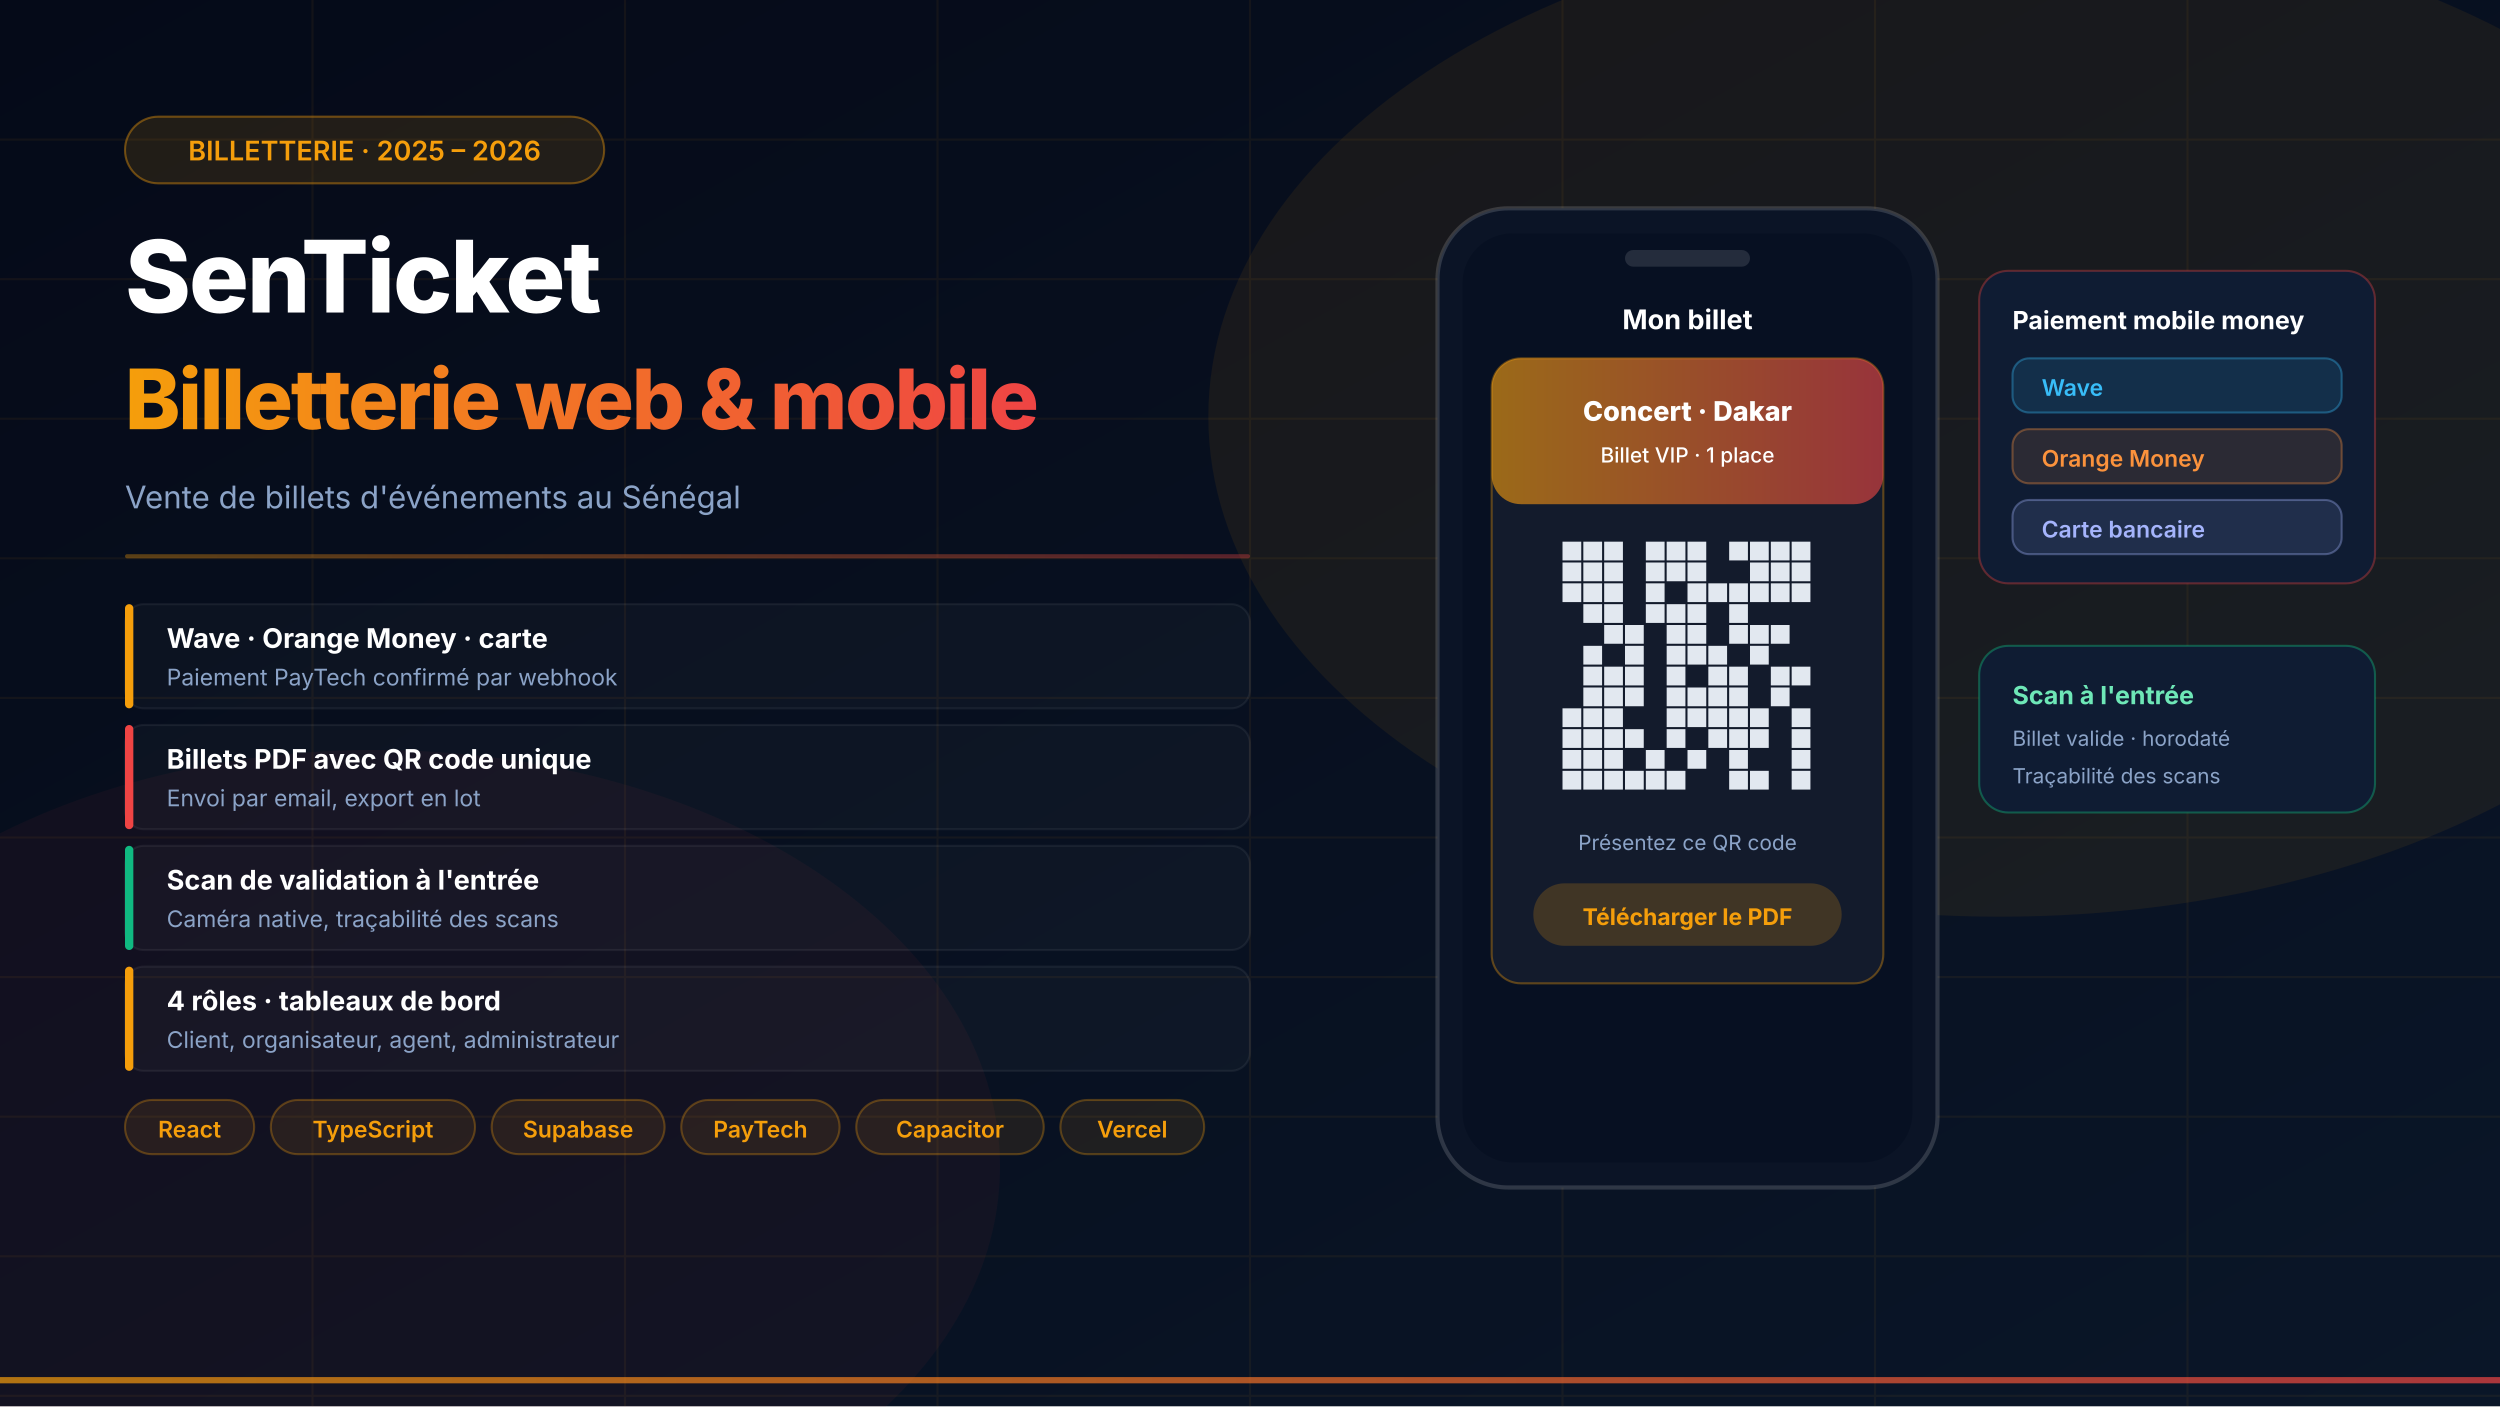
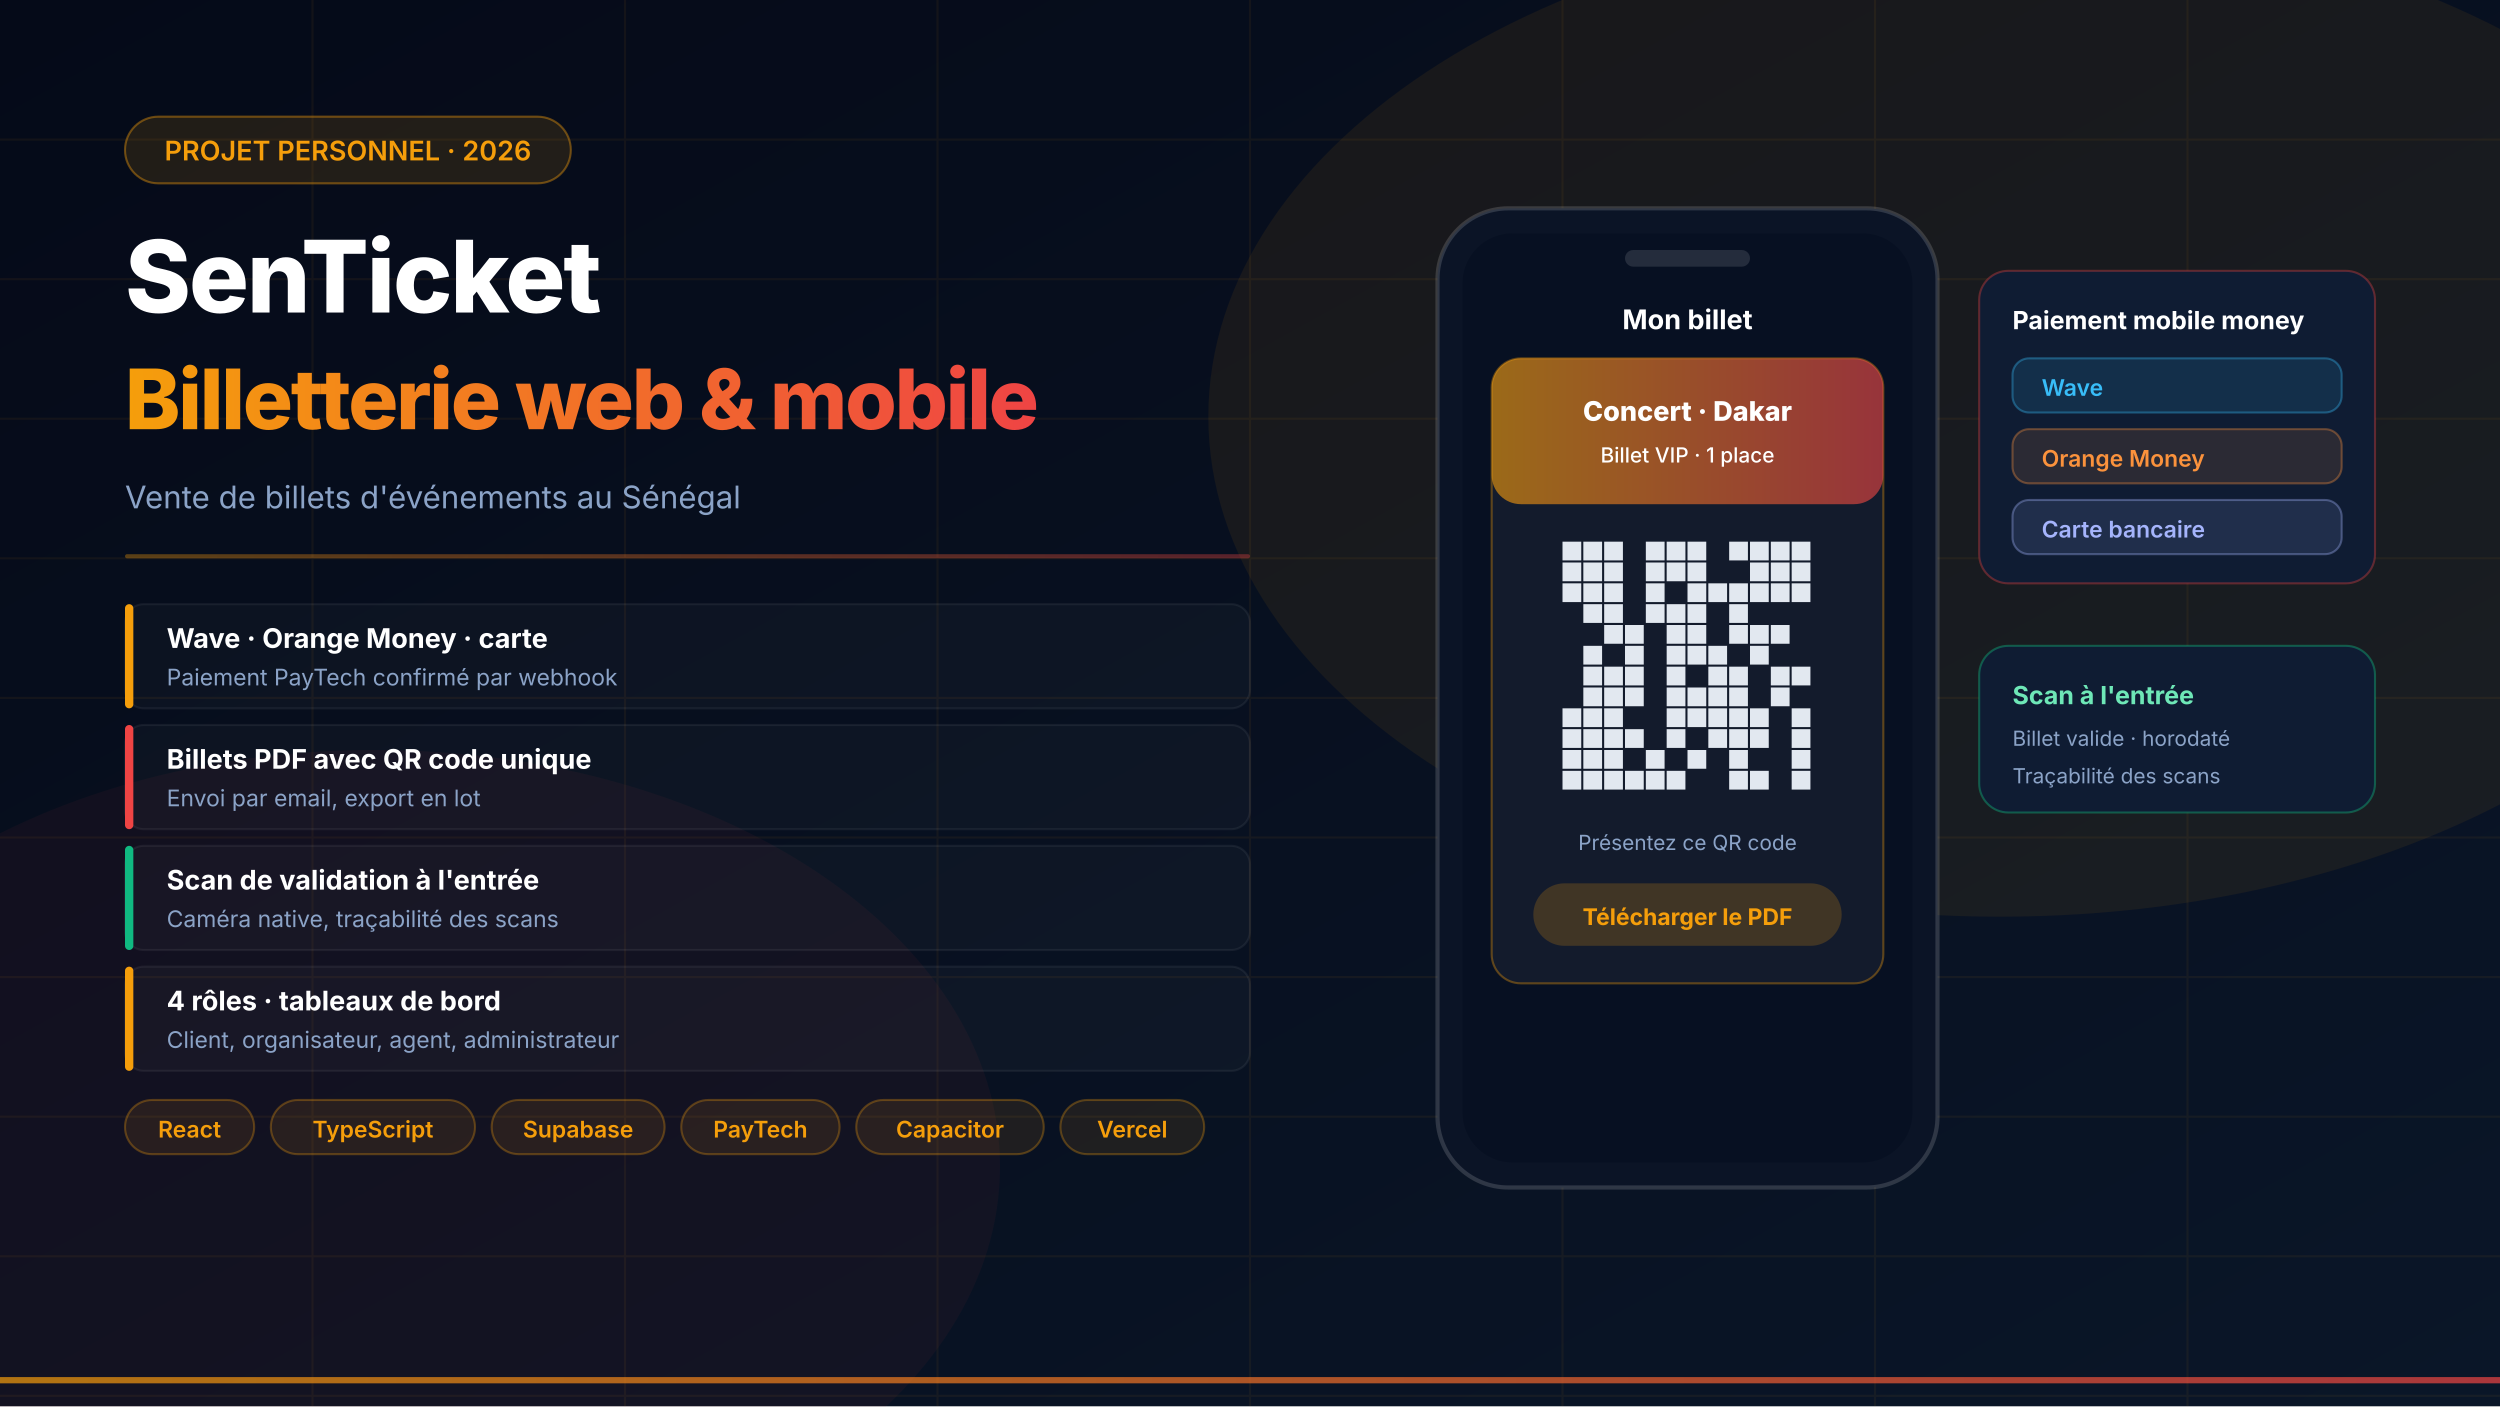
<svg xmlns="http://www.w3.org/2000/svg" viewBox="0 0 1200 675" width="1200" height="675">
  <defs>
    <linearGradient id="senticket-bg" x1="0" y1="0" x2="1" y2="1">
      <stop offset="0%" stop-color="#050a18" />
      <stop offset="100%" stop-color="#0a1628" />
    </linearGradient>
    <linearGradient id="senticket-acc" x1="0" y1="0" x2="1" y2="0">
      <stop offset="0%" stop-color="#f59e0b" />
      <stop offset="100%" stop-color="#ef4444" />
    </linearGradient>
  </defs>
  <rect width="1200" height="675" fill="url(#senticket-bg)" />
  <ellipse cx="960" cy="200" rx="380" ry="240" fill="#f59e0b" fill-opacity="0.07" />
  <ellipse cx="180" cy="560" rx="300" ry="200" fill="#ef4444" fill-opacity="0.05" />
  <g stroke="#f59e0b" stroke-width="1" opacity="0.06">
    <line x1="0" y1="67" x2="1200" y2="67" />
    <line x1="0" y1="134" x2="1200" y2="134" />
    <line x1="0" y1="201" x2="1200" y2="201" />
    <line x1="0" y1="268" x2="1200" y2="268" />
    <line x1="0" y1="335" x2="1200" y2="335" />
    <line x1="0" y1="402" x2="1200" y2="402" />
    <line x1="0" y1="469" x2="1200" y2="469" />
    <line x1="0" y1="536" x2="1200" y2="536" />
    <line x1="0" y1="603" x2="1200" y2="603" />
    <line x1="0" y1="670" x2="1200" y2="670" />
    <line x1="150" y1="0" x2="150" y2="675" />
    <line x1="300" y1="0" x2="300" y2="675" />
    <line x1="450" y1="0" x2="450" y2="675" />
    <line x1="600" y1="0" x2="600" y2="675" />
    <line x1="750" y1="0" x2="750" y2="675" />
    <line x1="900" y1="0" x2="900" y2="675" />
    <line x1="1050" y1="0" x2="1050" y2="675" />
  </g>
-   <rect x="60" y="56" width="230" height="32" rx="16" fill="#f59e0b" fill-opacity="0.12" stroke="#f59e0b" stroke-opacity="0.4" />
-   <text x="175.0" y="77" font-family="Inter, Arial, sans-serif" font-size="13" font-weight="600" fill="#f59e0b" text-anchor="middle">BILLETTERIE · 2025 – 2026</text>
+   <rect x="60" y="56" width="214" height="32" rx="16" fill="#f59e0b" fill-opacity="0.12" stroke="#f59e0b" stroke-opacity="0.4" />
+   <text x="167.0" y="77" font-family="Inter, Arial, sans-serif" font-size="13" font-weight="600" fill="#f59e0b" text-anchor="middle">PROJET PERSONNEL · 2026</text>
  <text x="60" y="150" font-family="Inter, Arial, sans-serif" font-size="48" font-weight="800" fill="#ffffff" text-anchor="start" letter-spacing="-1">SenTicket</text>
  <text x="60" y="206" font-family="Inter, Arial, sans-serif" font-size="40" font-weight="800" fill="url(#senticket-acc)" text-anchor="start" letter-spacing="-1">Billetterie web &amp; mobile</text>
  <text x="60" y="244" font-family="Inter, Arial, sans-serif" font-size="15" font-weight="400" fill="#8ba3c7" text-anchor="start">Vente de billets d'événements au Sénégal</text>
  <rect x="60" y="266" width="540" height="2" rx="1" fill="url(#senticket-acc)" opacity="0.35" />
  <rect x="60" y="290" width="540" height="50" rx="9" fill="#ffffff" fill-opacity="0.025" stroke="#ffffff" stroke-opacity="0.06" />
  <rect x="60" y="290" width="4" height="50" rx="2" fill="#f59e0b" />
  <text x="80" y="311" font-family="Inter, Arial, sans-serif" font-size="13" font-weight="700" fill="#ffffff" text-anchor="start">Wave · Orange Money · carte</text>
  <text x="80" y="329" font-family="Inter, Arial, sans-serif" font-size="11" font-weight="400" fill="#8ba3c7" text-anchor="start">Paiement PayTech confirmé par webhook</text>
  <rect x="60" y="348" width="540" height="50" rx="9" fill="#ffffff" fill-opacity="0.025" stroke="#ffffff" stroke-opacity="0.06" />
  <rect x="60" y="348" width="4" height="50" rx="2" fill="#ef4444" />
  <text x="80" y="369" font-family="Inter, Arial, sans-serif" font-size="13" font-weight="700" fill="#ffffff" text-anchor="start">Billets PDF avec QR code unique</text>
  <text x="80" y="387" font-family="Inter, Arial, sans-serif" font-size="11" font-weight="400" fill="#8ba3c7" text-anchor="start">Envoi par email, export en lot</text>
  <rect x="60" y="406" width="540" height="50" rx="9" fill="#ffffff" fill-opacity="0.025" stroke="#ffffff" stroke-opacity="0.06" />
  <rect x="60" y="406" width="4" height="50" rx="2" fill="#10b981" />
  <text x="80" y="427" font-family="Inter, Arial, sans-serif" font-size="13" font-weight="700" fill="#ffffff" text-anchor="start">Scan de validation à l'entrée</text>
  <text x="80" y="445" font-family="Inter, Arial, sans-serif" font-size="11" font-weight="400" fill="#8ba3c7" text-anchor="start">Caméra native, traçabilité des scans</text>
  <rect x="60" y="464" width="540" height="50" rx="9" fill="#ffffff" fill-opacity="0.025" stroke="#ffffff" stroke-opacity="0.06" />
  <rect x="60" y="464" width="4" height="50" rx="2" fill="#f59e0b" />
  <text x="80" y="485" font-family="Inter, Arial, sans-serif" font-size="13" font-weight="700" fill="#ffffff" text-anchor="start">4 rôles · tableaux de bord</text>
  <text x="80" y="503" font-family="Inter, Arial, sans-serif" font-size="11" font-weight="400" fill="#8ba3c7" text-anchor="start">Client, organisateur, agent, administrateur</text>
  <rect x="60" y="528" width="62" height="26" rx="13" fill="#f59e0b" fill-opacity="0.1" stroke="#f59e0b" stroke-opacity="0.3" />
  <text x="91.0" y="546" font-family="Inter, Arial, sans-serif" font-size="11" font-weight="600" fill="#f59e0b" text-anchor="middle">React</text>
  <rect x="130" y="528" width="98" height="26" rx="13" fill="#f59e0b" fill-opacity="0.1" stroke="#f59e0b" stroke-opacity="0.3" />
  <text x="179.0" y="546" font-family="Inter, Arial, sans-serif" font-size="11" font-weight="600" fill="#f59e0b" text-anchor="middle">TypeScript</text>
  <rect x="236" y="528" width="83" height="26" rx="13" fill="#f59e0b" fill-opacity="0.1" stroke="#f59e0b" stroke-opacity="0.3" />
  <text x="277.5" y="546" font-family="Inter, Arial, sans-serif" font-size="11" font-weight="600" fill="#f59e0b" text-anchor="middle">Supabase</text>
  <rect x="327" y="528" width="76" height="26" rx="13" fill="#f59e0b" fill-opacity="0.1" stroke="#f59e0b" stroke-opacity="0.3" />
  <text x="365.0" y="546" font-family="Inter, Arial, sans-serif" font-size="11" font-weight="600" fill="#f59e0b" text-anchor="middle">PayTech</text>
  <rect x="411" y="528" width="90" height="26" rx="13" fill="#f59e0b" fill-opacity="0.1" stroke="#f59e0b" stroke-opacity="0.3" />
  <text x="456.0" y="546" font-family="Inter, Arial, sans-serif" font-size="11" font-weight="600" fill="#f59e0b" text-anchor="middle">Capacitor</text>
  <rect x="509" y="528" width="69" height="26" rx="13" fill="#f59e0b" fill-opacity="0.1" stroke="#f59e0b" stroke-opacity="0.3" />
  <text x="543.5" y="546" font-family="Inter, Arial, sans-serif" font-size="11" font-weight="600" fill="#f59e0b" text-anchor="middle">Vercel</text>
  <rect x="690" y="100" width="240" height="470" rx="34" fill="#0b1426" stroke="#ffffff" stroke-opacity="0.15" stroke-width="2" />
  <rect x="702" y="112" width="216" height="446" rx="24" fill="#071022" />
  <rect x="780" y="120" width="60" height="8" rx="4" fill="#ffffff" fill-opacity="0.12" />
  <text x="810" y="158" font-family="Inter, Arial, sans-serif" font-size="13" font-weight="700" fill="#ffffff" text-anchor="middle">Mon billet</text>
  <rect x="716" y="172" width="188" height="300" rx="14" fill="#ffffff" fill-opacity="0.05" stroke="#f59e0b" stroke-opacity="0.35" />
  <rect x="716" y="172" width="188" height="70" rx="14" fill="url(#senticket-acc)" fill-opacity="0.6" />
  <text x="810" y="202" font-family="Inter, Arial, sans-serif" font-size="13" font-weight="800" fill="#ffffff" text-anchor="middle">Concert · Dakar</text>
  <text x="810" y="222" font-family="Inter, Arial, sans-serif" font-size="10" font-weight="500" fill="#ffffff" text-anchor="middle">Billet VIP · 1 place</text>
  <rect x="750" y="260" width="9" height="9" fill="#e2e8f0" />
  <rect x="760" y="260" width="9" height="9" fill="#e2e8f0" />
  <rect x="770" y="260" width="9" height="9" fill="#e2e8f0" />
  <rect x="790" y="260" width="9" height="9" fill="#e2e8f0" />
  <rect x="800" y="260" width="9" height="9" fill="#e2e8f0" />
  <rect x="810" y="260" width="9" height="9" fill="#e2e8f0" />
  <rect x="830" y="260" width="9" height="9" fill="#e2e8f0" />
  <rect x="840" y="260" width="9" height="9" fill="#e2e8f0" />
  <rect x="850" y="260" width="9" height="9" fill="#e2e8f0" />
  <rect x="860" y="260" width="9" height="9" fill="#e2e8f0" />
  <rect x="750" y="270" width="9" height="9" fill="#e2e8f0" />
  <rect x="760" y="270" width="9" height="9" fill="#e2e8f0" />
  <rect x="770" y="270" width="9" height="9" fill="#e2e8f0" />
  <rect x="790" y="270" width="9" height="9" fill="#e2e8f0" />
  <rect x="800" y="270" width="9" height="9" fill="#e2e8f0" />
  <rect x="810" y="270" width="9" height="9" fill="#e2e8f0" />
  <rect x="840" y="270" width="9" height="9" fill="#e2e8f0" />
  <rect x="850" y="270" width="9" height="9" fill="#e2e8f0" />
  <rect x="860" y="270" width="9" height="9" fill="#e2e8f0" />
  <rect x="750" y="280" width="9" height="9" fill="#e2e8f0" />
  <rect x="760" y="280" width="9" height="9" fill="#e2e8f0" />
  <rect x="770" y="280" width="9" height="9" fill="#e2e8f0" />
  <rect x="790" y="280" width="9" height="9" fill="#e2e8f0" />
  <rect x="810" y="280" width="9" height="9" fill="#e2e8f0" />
  <rect x="820" y="280" width="9" height="9" fill="#e2e8f0" />
  <rect x="830" y="280" width="9" height="9" fill="#e2e8f0" />
  <rect x="840" y="280" width="9" height="9" fill="#e2e8f0" />
  <rect x="850" y="280" width="9" height="9" fill="#e2e8f0" />
  <rect x="860" y="280" width="9" height="9" fill="#e2e8f0" />
  <rect x="760" y="290" width="9" height="9" fill="#e2e8f0" />
  <rect x="770" y="290" width="9" height="9" fill="#e2e8f0" />
  <rect x="790" y="290" width="9" height="9" fill="#e2e8f0" />
  <rect x="800" y="290" width="9" height="9" fill="#e2e8f0" />
  <rect x="810" y="290" width="9" height="9" fill="#e2e8f0" />
  <rect x="830" y="290" width="9" height="9" fill="#e2e8f0" />
  <rect x="770" y="300" width="9" height="9" fill="#e2e8f0" />
  <rect x="780" y="300" width="9" height="9" fill="#e2e8f0" />
  <rect x="800" y="300" width="9" height="9" fill="#e2e8f0" />
  <rect x="810" y="300" width="9" height="9" fill="#e2e8f0" />
  <rect x="830" y="300" width="9" height="9" fill="#e2e8f0" />
  <rect x="840" y="300" width="9" height="9" fill="#e2e8f0" />
  <rect x="850" y="300" width="9" height="9" fill="#e2e8f0" />
  <rect x="760" y="310" width="9" height="9" fill="#e2e8f0" />
  <rect x="780" y="310" width="9" height="9" fill="#e2e8f0" />
  <rect x="800" y="310" width="9" height="9" fill="#e2e8f0" />
  <rect x="810" y="310" width="9" height="9" fill="#e2e8f0" />
  <rect x="820" y="310" width="9" height="9" fill="#e2e8f0" />
  <rect x="840" y="310" width="9" height="9" fill="#e2e8f0" />
  <rect x="760" y="320" width="9" height="9" fill="#e2e8f0" />
  <rect x="770" y="320" width="9" height="9" fill="#e2e8f0" />
  <rect x="780" y="320" width="9" height="9" fill="#e2e8f0" />
  <rect x="800" y="320" width="9" height="9" fill="#e2e8f0" />
  <rect x="820" y="320" width="9" height="9" fill="#e2e8f0" />
  <rect x="830" y="320" width="9" height="9" fill="#e2e8f0" />
  <rect x="850" y="320" width="9" height="9" fill="#e2e8f0" />
  <rect x="860" y="320" width="9" height="9" fill="#e2e8f0" />
  <rect x="760" y="330" width="9" height="9" fill="#e2e8f0" />
  <rect x="770" y="330" width="9" height="9" fill="#e2e8f0" />
  <rect x="780" y="330" width="9" height="9" fill="#e2e8f0" />
  <rect x="800" y="330" width="9" height="9" fill="#e2e8f0" />
  <rect x="810" y="330" width="9" height="9" fill="#e2e8f0" />
  <rect x="820" y="330" width="9" height="9" fill="#e2e8f0" />
  <rect x="830" y="330" width="9" height="9" fill="#e2e8f0" />
  <rect x="850" y="330" width="9" height="9" fill="#e2e8f0" />
  <rect x="750" y="340" width="9" height="9" fill="#e2e8f0" />
  <rect x="760" y="340" width="9" height="9" fill="#e2e8f0" />
  <rect x="770" y="340" width="9" height="9" fill="#e2e8f0" />
  <rect x="800" y="340" width="9" height="9" fill="#e2e8f0" />
  <rect x="810" y="340" width="9" height="9" fill="#e2e8f0" />
  <rect x="820" y="340" width="9" height="9" fill="#e2e8f0" />
  <rect x="830" y="340" width="9" height="9" fill="#e2e8f0" />
  <rect x="840" y="340" width="9" height="9" fill="#e2e8f0" />
  <rect x="860" y="340" width="9" height="9" fill="#e2e8f0" />
  <rect x="750" y="350" width="9" height="9" fill="#e2e8f0" />
  <rect x="760" y="350" width="9" height="9" fill="#e2e8f0" />
  <rect x="770" y="350" width="9" height="9" fill="#e2e8f0" />
  <rect x="780" y="350" width="9" height="9" fill="#e2e8f0" />
  <rect x="800" y="350" width="9" height="9" fill="#e2e8f0" />
  <rect x="820" y="350" width="9" height="9" fill="#e2e8f0" />
  <rect x="830" y="350" width="9" height="9" fill="#e2e8f0" />
  <rect x="840" y="350" width="9" height="9" fill="#e2e8f0" />
  <rect x="860" y="350" width="9" height="9" fill="#e2e8f0" />
  <rect x="750" y="360" width="9" height="9" fill="#e2e8f0" />
  <rect x="760" y="360" width="9" height="9" fill="#e2e8f0" />
  <rect x="770" y="360" width="9" height="9" fill="#e2e8f0" />
  <rect x="790" y="360" width="9" height="9" fill="#e2e8f0" />
  <rect x="810" y="360" width="9" height="9" fill="#e2e8f0" />
  <rect x="830" y="360" width="9" height="9" fill="#e2e8f0" />
  <rect x="860" y="360" width="9" height="9" fill="#e2e8f0" />
  <rect x="750" y="370" width="9" height="9" fill="#e2e8f0" />
  <rect x="760" y="370" width="9" height="9" fill="#e2e8f0" />
  <rect x="770" y="370" width="9" height="9" fill="#e2e8f0" />
  <rect x="780" y="370" width="9" height="9" fill="#e2e8f0" />
  <rect x="790" y="370" width="9" height="9" fill="#e2e8f0" />
  <rect x="800" y="370" width="9" height="9" fill="#e2e8f0" />
  <rect x="830" y="370" width="9" height="9" fill="#e2e8f0" />
  <rect x="840" y="370" width="9" height="9" fill="#e2e8f0" />
  <rect x="860" y="370" width="9" height="9" fill="#e2e8f0" />
  <text x="810" y="408" font-family="Inter, Arial, sans-serif" font-size="10" font-weight="400" fill="#8ba3c7" text-anchor="middle">Présentez ce QR code</text>
  <rect x="736" y="424" width="148" height="30" rx="15" fill="#f59e0b" fill-opacity="0.2" />
  <text x="810" y="444" font-family="Inter, Arial, sans-serif" font-size="11" font-weight="700" fill="#f59e0b" text-anchor="middle">Télécharger le PDF</text>
  <rect x="950" y="130" width="190" height="150" rx="14" fill="#0f1c33" stroke="#ef4444" stroke-opacity="0.35" />
  <text x="966" y="158" font-family="Inter, Arial, sans-serif" font-size="12" font-weight="700" fill="#ffffff" text-anchor="start">Paiement mobile money</text>
  <rect x="966" y="172" width="158" height="26" rx="8" fill="#38bdf8" fill-opacity="0.12" stroke="#38bdf8" stroke-opacity="0.35" />
  <text x="980" y="190" font-family="Inter, Arial, sans-serif" font-size="11" font-weight="600" fill="#38bdf8" text-anchor="start">Wave</text>
  <rect x="966" y="206" width="158" height="26" rx="8" fill="#fb923c" fill-opacity="0.12" stroke="#fb923c" stroke-opacity="0.35" />
  <text x="980" y="224" font-family="Inter, Arial, sans-serif" font-size="11" font-weight="600" fill="#fb923c" text-anchor="start">Orange Money</text>
  <rect x="966" y="240" width="158" height="26" rx="8" fill="#a5b4fc" fill-opacity="0.12" stroke="#a5b4fc" stroke-opacity="0.35" />
  <text x="980" y="258" font-family="Inter, Arial, sans-serif" font-size="11" font-weight="600" fill="#a5b4fc" text-anchor="start">Carte bancaire</text>
  <rect x="950" y="310" width="190" height="80" rx="14" fill="#0f1c33" stroke="#10b981" stroke-opacity="0.4" />
  <text x="966" y="338" font-family="Inter, Arial, sans-serif" font-size="12" font-weight="700" fill="#6ee7b7" text-anchor="start">Scan à l'entrée</text>
  <text x="966" y="358" font-family="Inter, Arial, sans-serif" font-size="10" font-weight="400" fill="#8ba3c7" text-anchor="start">Billet valide · horodaté</text>
  <text x="966" y="376" font-family="Inter, Arial, sans-serif" font-size="10" font-weight="400" fill="#8ba3c7" text-anchor="start">Traçabilité des scans</text>
  <rect x="0" y="661" width="1200" height="3" fill="url(#senticket-acc)" opacity="0.7" />
</svg>
